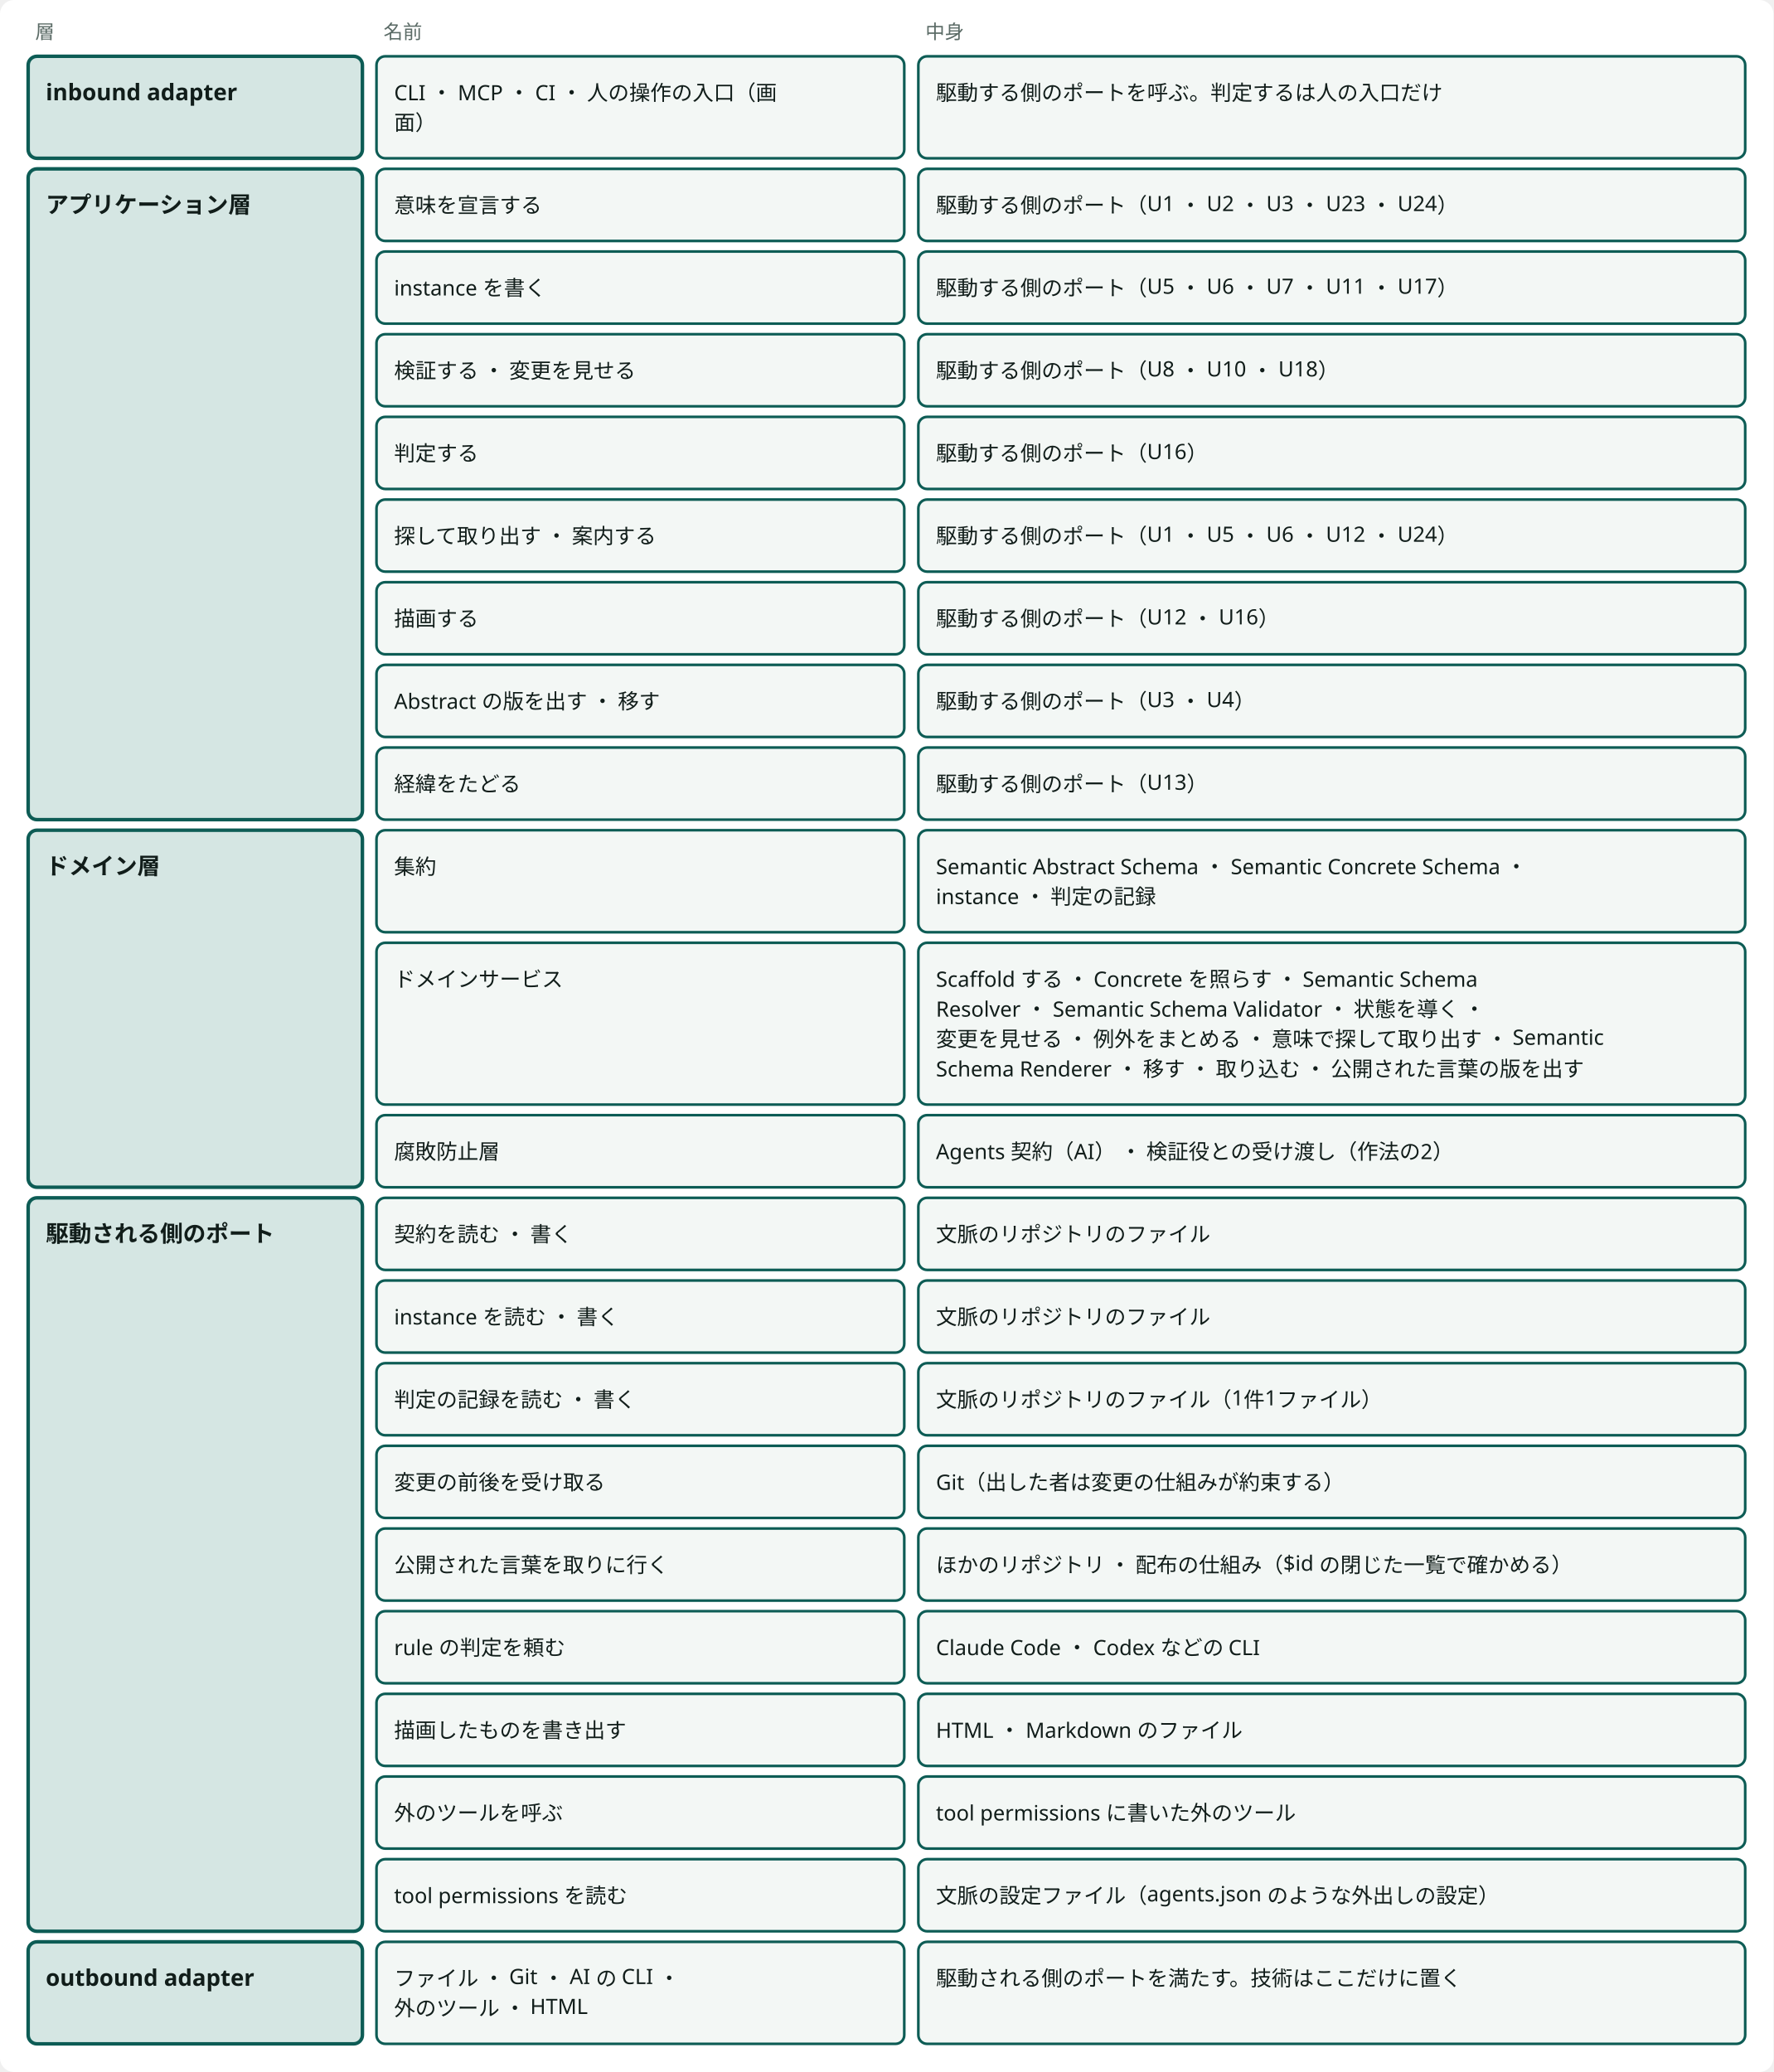
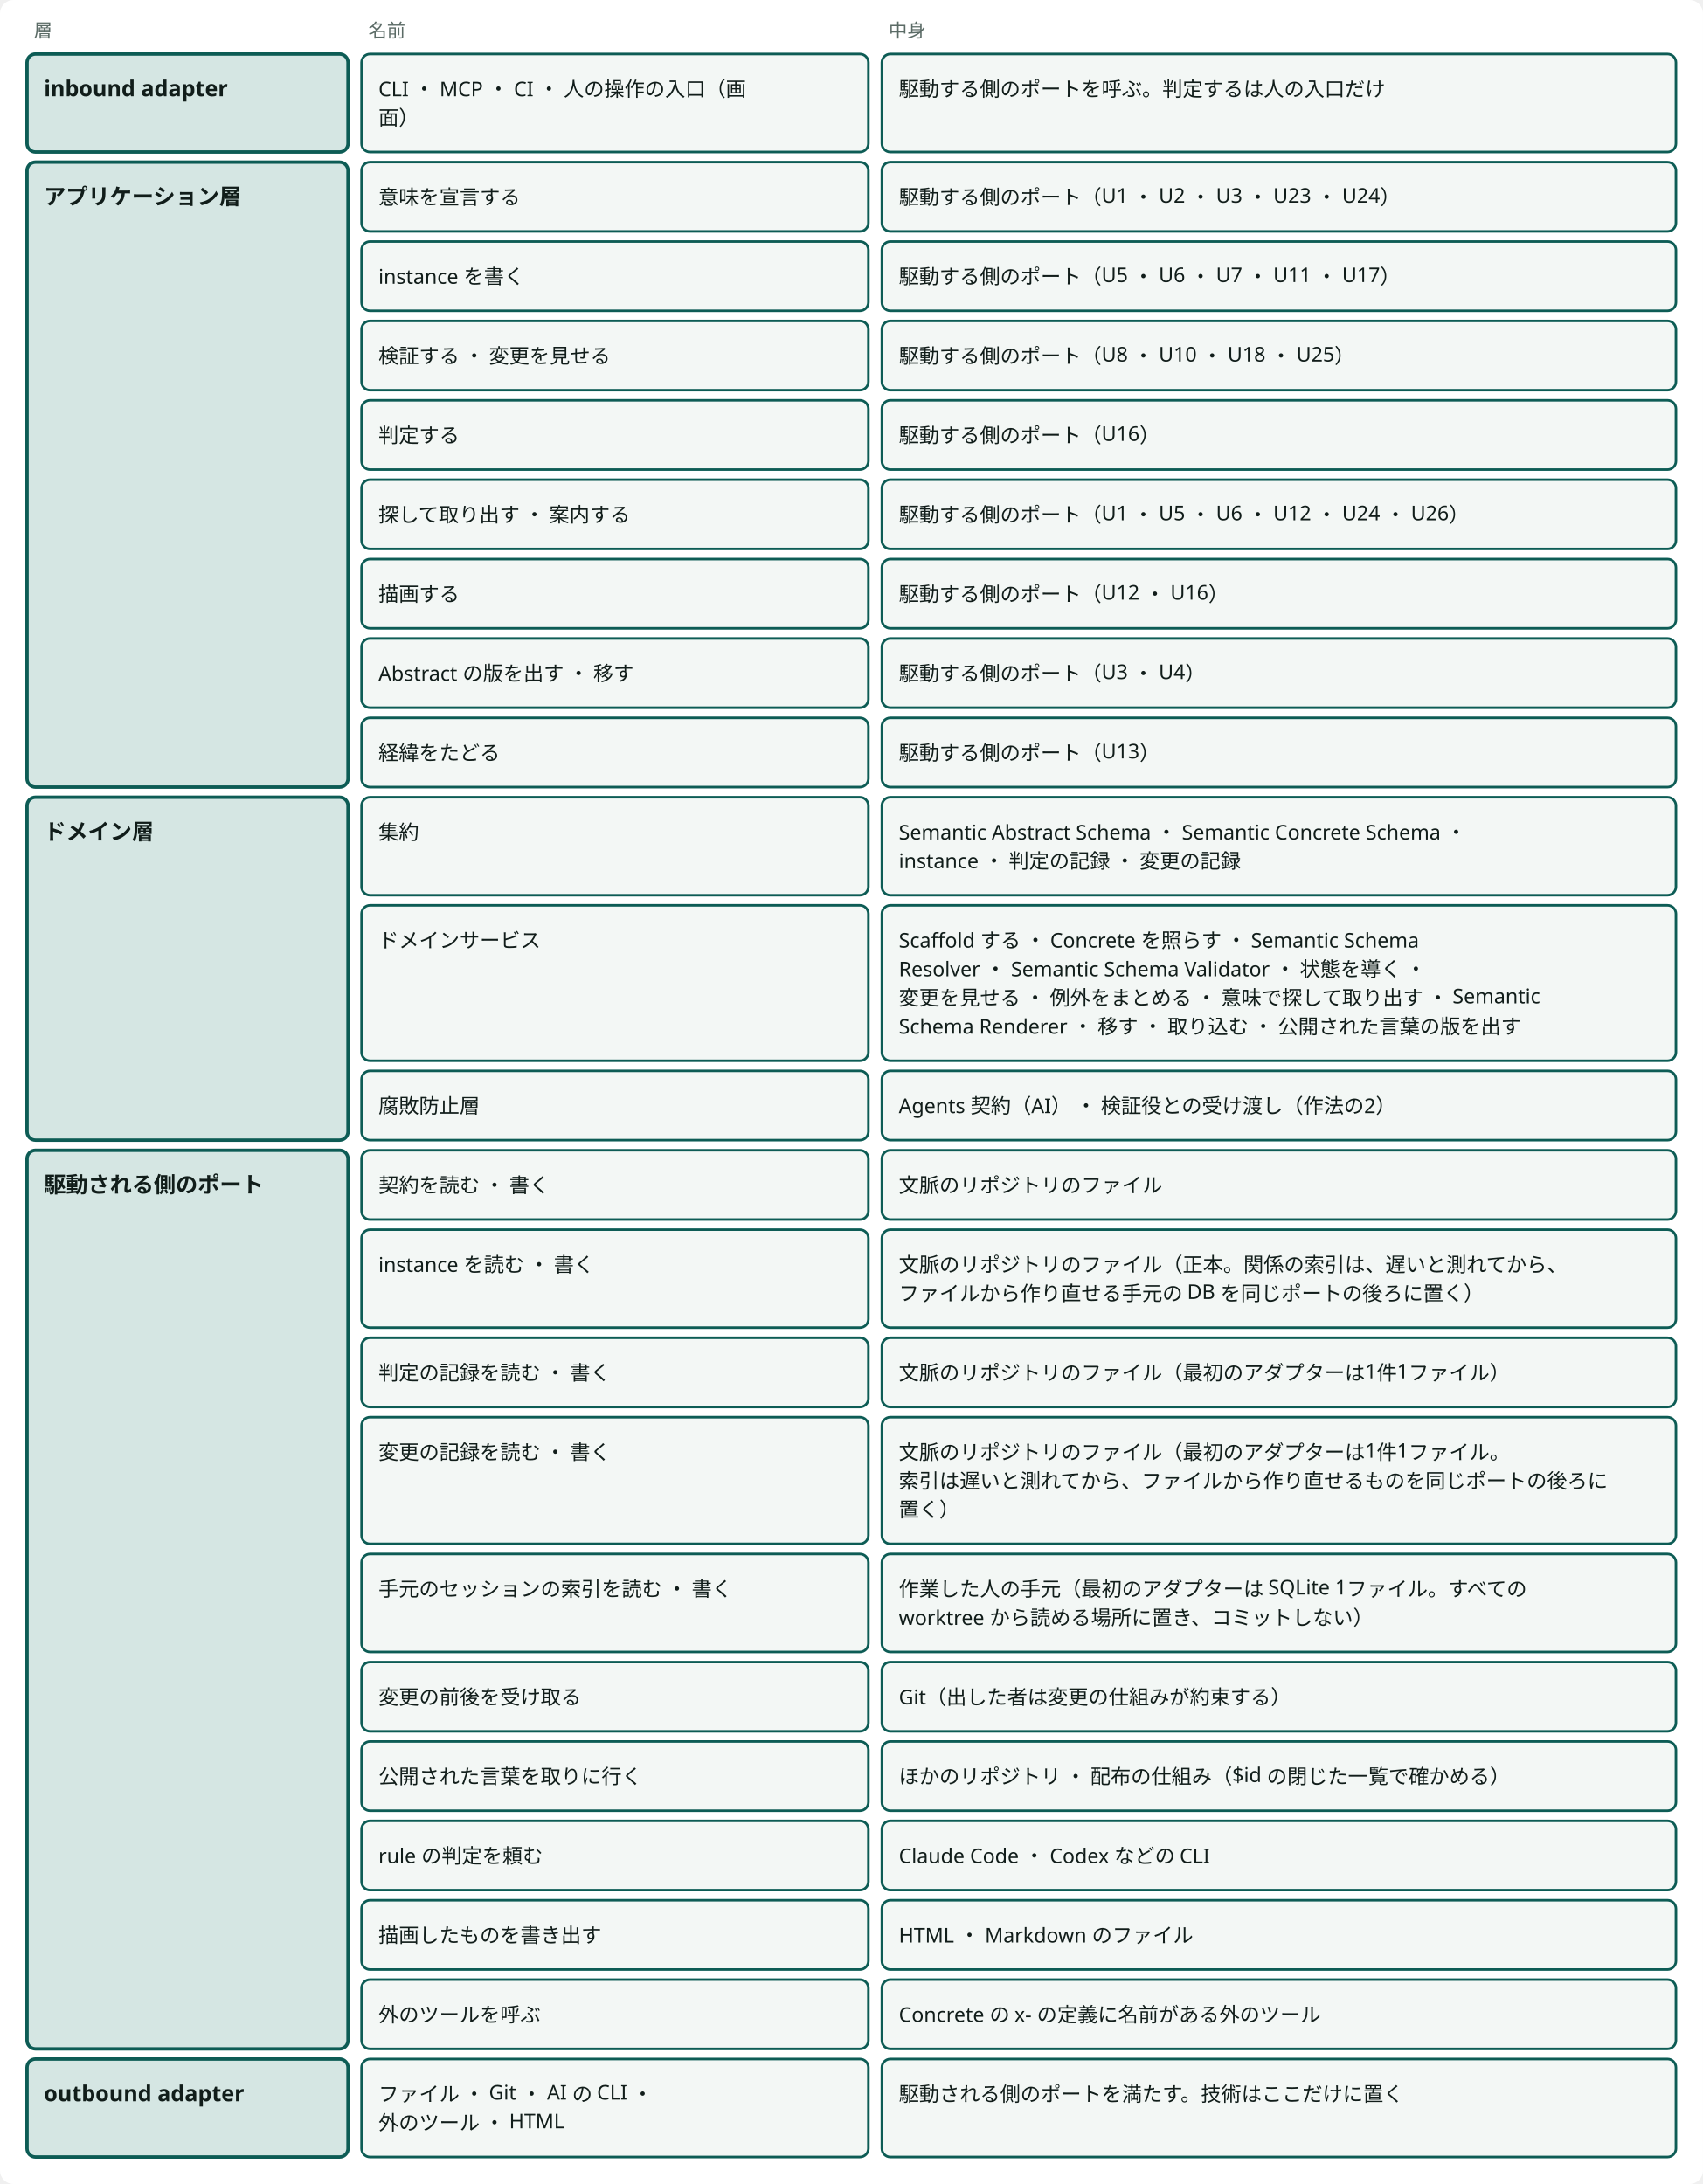
- <svg viewBox="0 0 1008 1178" style="min-width:900px" role="img" aria-label="エンジンの層：ポートとアダプター" class="dsvg">
+ <svg viewBox="0 0 1008 1293" style="min-width:900px" role="img" aria-label="エンジンの層：ポートとアダプター" class="dsvg">
  <style data-dsvg="dark">.dsvg .canvas{fill:var(--dsvg-area-fill,#FFFFFF)}.dsvg .note{fill:var(--dsvg-ink-soft,#5B6B66);font-size:11px}.dsvg .box.focus{fill:var(--dsvg-accent-bg,#D5E6E3);stroke:var(--dsvg-accent,#0D5C55)}.dsvg .title{fill:var(--dsvg-ink,#111D1A);font-size:13px;font-weight:700}.dsvg .box{fill:var(--dsvg-box-fill,#F3F7F5);stroke:var(--dsvg-accent,#0D5C55)}.dsvg .label{fill:var(--dsvg-ink,#111D1A);font-size:12px}@media (prefers-color-scheme:dark){:root:not([data-theme="light"]) .dsvg,.dsvg:root:not([data-theme="light"]){--dsvg-area-fill:#22302D;--dsvg-ink-soft:#9DADA8;--dsvg-accent-bg:#173330;--dsvg-accent:#6CC9B8;--dsvg-ink:#E6EEEB;--dsvg-box-fill:#16211E}}:root[data-theme="dark"] .dsvg{--dsvg-area-fill:#22302D;--dsvg-ink-soft:#9DADA8;--dsvg-accent-bg:#173330;--dsvg-accent:#6CC9B8;--dsvg-ink:#E6EEEB;--dsvg-box-fill:#16211E}</style>
-   <rect data-dsvg="canvas" class="canvas" x="0.0" y="0.0" width="1008.0" height="1178.0" fill="#FFFFFF" rx="8" />
+   <rect data-dsvg="canvas" class="canvas" x="0.0" y="0.0" width="1008.0" height="1293.0" fill="#FFFFFF" rx="8" />
  <text class="note" x="20" y="22" font-family="Noto Sans JP, Hiragino Kaku Gothic ProN, sans-serif" font-size="11" fill="#5B6B66">層</text>
  <text class="note" x="218" y="22" font-family="Noto Sans JP, Hiragino Kaku Gothic ProN, sans-serif" font-size="11" fill="#5B6B66">名前</text>
  <text class="note" x="526" y="22" font-family="Noto Sans JP, Hiragino Kaku Gothic ProN, sans-serif" font-size="11" fill="#5B6B66">中身</text>
  <rect class="box focus" x="16" y="32" width="190" height="58" fill="#D5E6E3" stroke="#0D5C55" stroke-width="2" rx="5" />
  <text class="title" x="26" y="57" font-family="Noto Sans JP, Hiragino Kaku Gothic ProN, sans-serif" font-size="13" font-weight="700" fill="#111D1A">inbound adapter</text>
  <rect class="box focus" x="16" y="96" width="190" height="370" fill="#D5E6E3" stroke="#0D5C55" stroke-width="2" rx="5" />
  <text class="title" x="26" y="121" font-family="Noto Sans JP, Hiragino Kaku Gothic ProN, sans-serif" font-size="13" font-weight="700" fill="#111D1A">アプリケーション層</text>
  <rect class="box focus" x="16" y="472" width="190" height="203" fill="#D5E6E3" stroke="#0D5C55" stroke-width="2" rx="5" />
  <text class="title" x="26" y="497" font-family="Noto Sans JP, Hiragino Kaku Gothic ProN, sans-serif" font-size="13" font-weight="700" fill="#111D1A">ドメイン層</text>
-   <rect class="box focus" x="16" y="681" width="190" height="417" fill="#D5E6E3" stroke="#0D5C55" stroke-width="2" rx="5" />
+   <rect class="box focus" x="16" y="681" width="190" height="532" fill="#D5E6E3" stroke="#0D5C55" stroke-width="2" rx="5" />
  <text class="title" x="26" y="706" font-family="Noto Sans JP, Hiragino Kaku Gothic ProN, sans-serif" font-size="13" font-weight="700" fill="#111D1A">駆動される側のポート</text>
-   <rect class="box focus" x="16" y="1104" width="190" height="58" fill="#D5E6E3" stroke="#0D5C55" stroke-width="2" rx="5" />
-   <text class="title" x="26" y="1129" font-family="Noto Sans JP, Hiragino Kaku Gothic ProN, sans-serif" font-size="13" font-weight="700" fill="#111D1A">outbound adapter</text>
+   <rect class="box focus" x="16" y="1219" width="190" height="58" fill="#D5E6E3" stroke="#0D5C55" stroke-width="2" rx="5" />
+   <text class="title" x="26" y="1244" font-family="Noto Sans JP, Hiragino Kaku Gothic ProN, sans-serif" font-size="13" font-weight="700" fill="#111D1A">outbound adapter</text>
  <rect class="box" x="214" y="32" width="300" height="58" fill="#F3F7F5" stroke="#0D5C55" stroke-width="1.5" rx="5" />
  <text class="label" x="224" y="57" font-family="Noto Sans JP, Hiragino Kaku Gothic ProN, sans-serif" font-size="12" fill="#111D1A">CLI ・ MCP ・ CI ・ 人の操作の入口（画</text>
  <text class="label" x="224" y="74" font-family="Noto Sans JP, Hiragino Kaku Gothic ProN, sans-serif" font-size="12" fill="#111D1A">面）</text>
  <rect class="box" x="522" y="32" width="470" height="58" fill="#F3F7F5" stroke="#0D5C55" stroke-width="1.5" rx="5" />
  <text class="label" x="532" y="57" font-family="Noto Sans JP, Hiragino Kaku Gothic ProN, sans-serif" font-size="12" fill="#111D1A">駆動する側のポートを呼ぶ。判定するは人の入口だけ</text>
  <rect class="box" x="214" y="96" width="300" height="41" fill="#F3F7F5" stroke="#0D5C55" stroke-width="1.5" rx="5" />
  <text class="label" x="224" y="121" font-family="Noto Sans JP, Hiragino Kaku Gothic ProN, sans-serif" font-size="12" fill="#111D1A">意味を宣言する</text>
  <rect class="box" x="522" y="96" width="470" height="41" fill="#F3F7F5" stroke="#0D5C55" stroke-width="1.5" rx="5" />
  <text class="label" x="532" y="121" font-family="Noto Sans JP, Hiragino Kaku Gothic ProN, sans-serif" font-size="12" fill="#111D1A">駆動する側のポート（U1 ・ U2 ・ U3 ・ U23 ・ U24）</text>
  <rect class="box" x="214" y="143" width="300" height="41" fill="#F3F7F5" stroke="#0D5C55" stroke-width="1.5" rx="5" />
  <text class="label" x="224" y="168" font-family="Noto Sans JP, Hiragino Kaku Gothic ProN, sans-serif" font-size="12" fill="#111D1A">instance を書く</text>
  <rect class="box" x="522" y="143" width="470" height="41" fill="#F3F7F5" stroke="#0D5C55" stroke-width="1.5" rx="5" />
  <text class="label" x="532" y="168" font-family="Noto Sans JP, Hiragino Kaku Gothic ProN, sans-serif" font-size="12" fill="#111D1A">駆動する側のポート（U5 ・ U6 ・ U7 ・ U11 ・ U17）</text>
  <rect class="box" x="214" y="190" width="300" height="41" fill="#F3F7F5" stroke="#0D5C55" stroke-width="1.5" rx="5" />
  <text class="label" x="224" y="215" font-family="Noto Sans JP, Hiragino Kaku Gothic ProN, sans-serif" font-size="12" fill="#111D1A">検証する ・ 変更を見せる</text>
  <rect class="box" x="522" y="190" width="470" height="41" fill="#F3F7F5" stroke="#0D5C55" stroke-width="1.5" rx="5" />
-   <text class="label" x="532" y="215" font-family="Noto Sans JP, Hiragino Kaku Gothic ProN, sans-serif" font-size="12" fill="#111D1A">駆動する側のポート（U8 ・ U10 ・ U18）</text>
+   <text class="label" x="532" y="215" font-family="Noto Sans JP, Hiragino Kaku Gothic ProN, sans-serif" font-size="12" fill="#111D1A">駆動する側のポート（U8 ・ U10 ・ U18 ・ U25）</text>
  <rect class="box" x="214" y="237" width="300" height="41" fill="#F3F7F5" stroke="#0D5C55" stroke-width="1.5" rx="5" />
  <text class="label" x="224" y="262" font-family="Noto Sans JP, Hiragino Kaku Gothic ProN, sans-serif" font-size="12" fill="#111D1A">判定する</text>
  <rect class="box" x="522" y="237" width="470" height="41" fill="#F3F7F5" stroke="#0D5C55" stroke-width="1.5" rx="5" />
  <text class="label" x="532" y="262" font-family="Noto Sans JP, Hiragino Kaku Gothic ProN, sans-serif" font-size="12" fill="#111D1A">駆動する側のポート（U16）</text>
  <rect class="box" x="214" y="284" width="300" height="41" fill="#F3F7F5" stroke="#0D5C55" stroke-width="1.5" rx="5" />
  <text class="label" x="224" y="309" font-family="Noto Sans JP, Hiragino Kaku Gothic ProN, sans-serif" font-size="12" fill="#111D1A">探して取り出す ・ 案内する</text>
  <rect class="box" x="522" y="284" width="470" height="41" fill="#F3F7F5" stroke="#0D5C55" stroke-width="1.5" rx="5" />
-   <text class="label" x="532" y="309" font-family="Noto Sans JP, Hiragino Kaku Gothic ProN, sans-serif" font-size="12" fill="#111D1A">駆動する側のポート（U1 ・ U5 ・ U6 ・ U12 ・ U24）</text>
+   <text class="label" x="532" y="309" font-family="Noto Sans JP, Hiragino Kaku Gothic ProN, sans-serif" font-size="12" fill="#111D1A">駆動する側のポート（U1 ・ U5 ・ U6 ・ U12 ・ U24 ・ U26）</text>
  <rect class="box" x="214" y="331" width="300" height="41" fill="#F3F7F5" stroke="#0D5C55" stroke-width="1.5" rx="5" />
  <text class="label" x="224" y="356" font-family="Noto Sans JP, Hiragino Kaku Gothic ProN, sans-serif" font-size="12" fill="#111D1A">描画する</text>
  <rect class="box" x="522" y="331" width="470" height="41" fill="#F3F7F5" stroke="#0D5C55" stroke-width="1.5" rx="5" />
  <text class="label" x="532" y="356" font-family="Noto Sans JP, Hiragino Kaku Gothic ProN, sans-serif" font-size="12" fill="#111D1A">駆動する側のポート（U12 ・ U16）</text>
  <rect class="box" x="214" y="378" width="300" height="41" fill="#F3F7F5" stroke="#0D5C55" stroke-width="1.5" rx="5" />
  <text class="label" x="224" y="403" font-family="Noto Sans JP, Hiragino Kaku Gothic ProN, sans-serif" font-size="12" fill="#111D1A">Abstract の版を出す ・ 移す</text>
  <rect class="box" x="522" y="378" width="470" height="41" fill="#F3F7F5" stroke="#0D5C55" stroke-width="1.5" rx="5" />
  <text class="label" x="532" y="403" font-family="Noto Sans JP, Hiragino Kaku Gothic ProN, sans-serif" font-size="12" fill="#111D1A">駆動する側のポート（U3 ・ U4）</text>
  <rect class="box" x="214" y="425" width="300" height="41" fill="#F3F7F5" stroke="#0D5C55" stroke-width="1.5" rx="5" />
  <text class="label" x="224" y="450" font-family="Noto Sans JP, Hiragino Kaku Gothic ProN, sans-serif" font-size="12" fill="#111D1A">経緯をたどる</text>
  <rect class="box" x="522" y="425" width="470" height="41" fill="#F3F7F5" stroke="#0D5C55" stroke-width="1.5" rx="5" />
  <text class="label" x="532" y="450" font-family="Noto Sans JP, Hiragino Kaku Gothic ProN, sans-serif" font-size="12" fill="#111D1A">駆動する側のポート（U13）</text>
  <rect class="box" x="214" y="472" width="300" height="58" fill="#F3F7F5" stroke="#0D5C55" stroke-width="1.5" rx="5" />
  <text class="label" x="224" y="497" font-family="Noto Sans JP, Hiragino Kaku Gothic ProN, sans-serif" font-size="12" fill="#111D1A">集約</text>
  <rect class="box" x="522" y="472" width="470" height="58" fill="#F3F7F5" stroke="#0D5C55" stroke-width="1.5" rx="5" />
  <text class="label" x="532" y="497" font-family="Noto Sans JP, Hiragino Kaku Gothic ProN, sans-serif" font-size="12" fill="#111D1A">Semantic Abstract Schema ・ Semantic Concrete Schema ・</text>
-   <text class="label" x="532" y="514" font-family="Noto Sans JP, Hiragino Kaku Gothic ProN, sans-serif" font-size="12" fill="#111D1A">instance ・ 判定の記録</text>
+   <text class="label" x="532" y="514" font-family="Noto Sans JP, Hiragino Kaku Gothic ProN, sans-serif" font-size="12" fill="#111D1A">instance ・ 判定の記録 ・ 変更の記録</text>
  <rect class="box" x="214" y="536" width="300" height="92" fill="#F3F7F5" stroke="#0D5C55" stroke-width="1.5" rx="5" />
  <text class="label" x="224" y="561" font-family="Noto Sans JP, Hiragino Kaku Gothic ProN, sans-serif" font-size="12" fill="#111D1A">ドメインサービス</text>
  <rect class="box" x="522" y="536" width="470" height="92" fill="#F3F7F5" stroke="#0D5C55" stroke-width="1.5" rx="5" />
  <text class="label" x="532" y="561" font-family="Noto Sans JP, Hiragino Kaku Gothic ProN, sans-serif" font-size="12" fill="#111D1A">Scaffold する ・ Concrete を照らす ・ Semantic Schema</text>
  <text class="label" x="532" y="578" font-family="Noto Sans JP, Hiragino Kaku Gothic ProN, sans-serif" font-size="12" fill="#111D1A">Resolver ・ Semantic Schema Validator ・ 状態を導く ・</text>
  <text class="label" x="532" y="595" font-family="Noto Sans JP, Hiragino Kaku Gothic ProN, sans-serif" font-size="12" fill="#111D1A">変更を見せる ・ 例外をまとめる ・ 意味で探して取り出す ・ Semantic</text>
  <text class="label" x="532" y="612" font-family="Noto Sans JP, Hiragino Kaku Gothic ProN, sans-serif" font-size="12" fill="#111D1A">Schema Renderer ・ 移す ・ 取り込む ・ 公開された言葉の版を出す</text>
  <rect class="box" x="214" y="634" width="300" height="41" fill="#F3F7F5" stroke="#0D5C55" stroke-width="1.5" rx="5" />
  <text class="label" x="224" y="659" font-family="Noto Sans JP, Hiragino Kaku Gothic ProN, sans-serif" font-size="12" fill="#111D1A">腐敗防止層</text>
  <rect class="box" x="522" y="634" width="470" height="41" fill="#F3F7F5" stroke="#0D5C55" stroke-width="1.5" rx="5" />
  <text class="label" x="532" y="659" font-family="Noto Sans JP, Hiragino Kaku Gothic ProN, sans-serif" font-size="12" fill="#111D1A">Agents 契約（AI） ・ 検証役との受け渡し（作法の2）</text>
  <rect class="box" x="214" y="681" width="300" height="41" fill="#F3F7F5" stroke="#0D5C55" stroke-width="1.5" rx="5" />
  <text class="label" x="224" y="706" font-family="Noto Sans JP, Hiragino Kaku Gothic ProN, sans-serif" font-size="12" fill="#111D1A">契約を読む ・ 書く</text>
  <rect class="box" x="522" y="681" width="470" height="41" fill="#F3F7F5" stroke="#0D5C55" stroke-width="1.5" rx="5" />
  <text class="label" x="532" y="706" font-family="Noto Sans JP, Hiragino Kaku Gothic ProN, sans-serif" font-size="12" fill="#111D1A">文脈のリポジトリのファイル</text>
-   <rect class="box" x="214" y="728" width="300" height="41" fill="#F3F7F5" stroke="#0D5C55" stroke-width="1.5" rx="5" />
+   <rect class="box" x="214" y="728" width="300" height="58" fill="#F3F7F5" stroke="#0D5C55" stroke-width="1.5" rx="5" />
  <text class="label" x="224" y="753" font-family="Noto Sans JP, Hiragino Kaku Gothic ProN, sans-serif" font-size="12" fill="#111D1A">instance を読む ・ 書く</text>
-   <rect class="box" x="522" y="728" width="470" height="41" fill="#F3F7F5" stroke="#0D5C55" stroke-width="1.5" rx="5" />
-   <text class="label" x="532" y="753" font-family="Noto Sans JP, Hiragino Kaku Gothic ProN, sans-serif" font-size="12" fill="#111D1A">文脈のリポジトリのファイル</text>
-   <rect class="box" x="214" y="775" width="300" height="41" fill="#F3F7F5" stroke="#0D5C55" stroke-width="1.5" rx="5" />
-   <text class="label" x="224" y="800" font-family="Noto Sans JP, Hiragino Kaku Gothic ProN, sans-serif" font-size="12" fill="#111D1A">判定の記録を読む ・ 書く</text>
-   <rect class="box" x="522" y="775" width="470" height="41" fill="#F3F7F5" stroke="#0D5C55" stroke-width="1.5" rx="5" />
-   <text class="label" x="532" y="800" font-family="Noto Sans JP, Hiragino Kaku Gothic ProN, sans-serif" font-size="12" fill="#111D1A">文脈のリポジトリのファイル（1件1ファイル）</text>
-   <rect class="box" x="214" y="822" width="300" height="41" fill="#F3F7F5" stroke="#0D5C55" stroke-width="1.5" rx="5" />
-   <text class="label" x="224" y="847" font-family="Noto Sans JP, Hiragino Kaku Gothic ProN, sans-serif" font-size="12" fill="#111D1A">変更の前後を受け取る</text>
-   <rect class="box" x="522" y="822" width="470" height="41" fill="#F3F7F5" stroke="#0D5C55" stroke-width="1.5" rx="5" />
-   <text class="label" x="532" y="847" font-family="Noto Sans JP, Hiragino Kaku Gothic ProN, sans-serif" font-size="12" fill="#111D1A">Git（出した者は変更の仕組みが約束する）</text>
-   <rect class="box" x="214" y="869" width="300" height="41" fill="#F3F7F5" stroke="#0D5C55" stroke-width="1.5" rx="5" />
-   <text class="label" x="224" y="894" font-family="Noto Sans JP, Hiragino Kaku Gothic ProN, sans-serif" font-size="12" fill="#111D1A">公開された言葉を取りに行く</text>
-   <rect class="box" x="522" y="869" width="470" height="41" fill="#F3F7F5" stroke="#0D5C55" stroke-width="1.5" rx="5" />
-   <text class="label" x="532" y="894" font-family="Noto Sans JP, Hiragino Kaku Gothic ProN, sans-serif" font-size="12" fill="#111D1A">ほかのリポジトリ ・ 配布の仕組み（$id の閉じた一覧で確かめる）</text>
-   <rect class="box" x="214" y="916" width="300" height="41" fill="#F3F7F5" stroke="#0D5C55" stroke-width="1.5" rx="5" />
-   <text class="label" x="224" y="941" font-family="Noto Sans JP, Hiragino Kaku Gothic ProN, sans-serif" font-size="12" fill="#111D1A">rule の判定を頼む</text>
-   <rect class="box" x="522" y="916" width="470" height="41" fill="#F3F7F5" stroke="#0D5C55" stroke-width="1.5" rx="5" />
-   <text class="label" x="532" y="941" font-family="Noto Sans JP, Hiragino Kaku Gothic ProN, sans-serif" font-size="12" fill="#111D1A">Claude Code ・ Codex などの CLI</text>
-   <rect class="box" x="214" y="963" width="300" height="41" fill="#F3F7F5" stroke="#0D5C55" stroke-width="1.5" rx="5" />
-   <text class="label" x="224" y="988" font-family="Noto Sans JP, Hiragino Kaku Gothic ProN, sans-serif" font-size="12" fill="#111D1A">描画したものを書き出す</text>
-   <rect class="box" x="522" y="963" width="470" height="41" fill="#F3F7F5" stroke="#0D5C55" stroke-width="1.5" rx="5" />
-   <text class="label" x="532" y="988" font-family="Noto Sans JP, Hiragino Kaku Gothic ProN, sans-serif" font-size="12" fill="#111D1A">HTML ・ Markdown のファイル</text>
-   <rect class="box" x="214" y="1010" width="300" height="41" fill="#F3F7F5" stroke="#0D5C55" stroke-width="1.5" rx="5" />
-   <text class="label" x="224" y="1035" font-family="Noto Sans JP, Hiragino Kaku Gothic ProN, sans-serif" font-size="12" fill="#111D1A">外のツールを呼ぶ</text>
-   <rect class="box" x="522" y="1010" width="470" height="41" fill="#F3F7F5" stroke="#0D5C55" stroke-width="1.5" rx="5" />
-   <text class="label" x="532" y="1035" font-family="Noto Sans JP, Hiragino Kaku Gothic ProN, sans-serif" font-size="12" fill="#111D1A">tool permissions に書いた外のツール</text>
-   <rect class="box" x="214" y="1057" width="300" height="41" fill="#F3F7F5" stroke="#0D5C55" stroke-width="1.5" rx="5" />
-   <text class="label" x="224" y="1082" font-family="Noto Sans JP, Hiragino Kaku Gothic ProN, sans-serif" font-size="12" fill="#111D1A">tool permissions を読む</text>
-   <rect class="box" x="522" y="1057" width="470" height="41" fill="#F3F7F5" stroke="#0D5C55" stroke-width="1.5" rx="5" />
-   <text class="label" x="532" y="1082" font-family="Noto Sans JP, Hiragino Kaku Gothic ProN, sans-serif" font-size="12" fill="#111D1A">文脈の設定ファイル（agents.json のような外出しの設定）</text>
-   <rect class="box" x="214" y="1104" width="300" height="58" fill="#F3F7F5" stroke="#0D5C55" stroke-width="1.5" rx="5" />
-   <text class="label" x="224" y="1129" font-family="Noto Sans JP, Hiragino Kaku Gothic ProN, sans-serif" font-size="12" fill="#111D1A">ファイル ・ Git ・ AI の CLI ・</text>
-   <text class="label" x="224" y="1146" font-family="Noto Sans JP, Hiragino Kaku Gothic ProN, sans-serif" font-size="12" fill="#111D1A">外のツール ・ HTML</text>
-   <rect class="box" x="522" y="1104" width="470" height="58" fill="#F3F7F5" stroke="#0D5C55" stroke-width="1.5" rx="5" />
-   <text class="label" x="532" y="1129" font-family="Noto Sans JP, Hiragino Kaku Gothic ProN, sans-serif" font-size="12" fill="#111D1A">駆動される側のポートを満たす。技術はここだけに置く</text>
+   <rect class="box" x="522" y="728" width="470" height="58" fill="#F3F7F5" stroke="#0D5C55" stroke-width="1.5" rx="5" />
+   <text class="label" x="532" y="753" font-family="Noto Sans JP, Hiragino Kaku Gothic ProN, sans-serif" font-size="12" fill="#111D1A">文脈のリポジトリのファイル（正本。関係の索引は、遅いと測れてから、</text>
+   <text class="label" x="532" y="770" font-family="Noto Sans JP, Hiragino Kaku Gothic ProN, sans-serif" font-size="12" fill="#111D1A">ファイルから作り直せる手元の DB を同じポートの後ろに置く）</text>
+   <rect class="box" x="214" y="792" width="300" height="41" fill="#F3F7F5" stroke="#0D5C55" stroke-width="1.5" rx="5" />
+   <text class="label" x="224" y="817" font-family="Noto Sans JP, Hiragino Kaku Gothic ProN, sans-serif" font-size="12" fill="#111D1A">判定の記録を読む ・ 書く</text>
+   <rect class="box" x="522" y="792" width="470" height="41" fill="#F3F7F5" stroke="#0D5C55" stroke-width="1.5" rx="5" />
+   <text class="label" x="532" y="817" font-family="Noto Sans JP, Hiragino Kaku Gothic ProN, sans-serif" font-size="12" fill="#111D1A">文脈のリポジトリのファイル（最初のアダプターは1件1ファイル）</text>
+   <rect class="box" x="214" y="839" width="300" height="75" fill="#F3F7F5" stroke="#0D5C55" stroke-width="1.5" rx="5" />
+   <text class="label" x="224" y="864" font-family="Noto Sans JP, Hiragino Kaku Gothic ProN, sans-serif" font-size="12" fill="#111D1A">変更の記録を読む ・ 書く</text>
+   <rect class="box" x="522" y="839" width="470" height="75" fill="#F3F7F5" stroke="#0D5C55" stroke-width="1.5" rx="5" />
+   <text class="label" x="532" y="864" font-family="Noto Sans JP, Hiragino Kaku Gothic ProN, sans-serif" font-size="12" fill="#111D1A">文脈のリポジトリのファイル（最初のアダプターは1件1ファイル。</text>
+   <text class="label" x="532" y="881" font-family="Noto Sans JP, Hiragino Kaku Gothic ProN, sans-serif" font-size="12" fill="#111D1A">索引は遅いと測れてから、ファイルから作り直せるものを同じポートの後ろに</text>
+   <text class="label" x="532" y="898" font-family="Noto Sans JP, Hiragino Kaku Gothic ProN, sans-serif" font-size="12" fill="#111D1A">置く）</text>
+   <rect class="box" x="214" y="920" width="300" height="58" fill="#F3F7F5" stroke="#0D5C55" stroke-width="1.5" rx="5" />
+   <text class="label" x="224" y="945" font-family="Noto Sans JP, Hiragino Kaku Gothic ProN, sans-serif" font-size="12" fill="#111D1A">手元のセッションの索引を読む ・ 書く</text>
+   <rect class="box" x="522" y="920" width="470" height="58" fill="#F3F7F5" stroke="#0D5C55" stroke-width="1.5" rx="5" />
+   <text class="label" x="532" y="945" font-family="Noto Sans JP, Hiragino Kaku Gothic ProN, sans-serif" font-size="12" fill="#111D1A">作業した人の手元（最初のアダプターは SQLite 1ファイル。すべての</text>
+   <text class="label" x="532" y="962" font-family="Noto Sans JP, Hiragino Kaku Gothic ProN, sans-serif" font-size="12" fill="#111D1A">worktree から読める場所に置き、コミットしない）</text>
+   <rect class="box" x="214" y="984" width="300" height="41" fill="#F3F7F5" stroke="#0D5C55" stroke-width="1.5" rx="5" />
+   <text class="label" x="224" y="1009" font-family="Noto Sans JP, Hiragino Kaku Gothic ProN, sans-serif" font-size="12" fill="#111D1A">変更の前後を受け取る</text>
+   <rect class="box" x="522" y="984" width="470" height="41" fill="#F3F7F5" stroke="#0D5C55" stroke-width="1.5" rx="5" />
+   <text class="label" x="532" y="1009" font-family="Noto Sans JP, Hiragino Kaku Gothic ProN, sans-serif" font-size="12" fill="#111D1A">Git（出した者は変更の仕組みが約束する）</text>
+   <rect class="box" x="214" y="1031" width="300" height="41" fill="#F3F7F5" stroke="#0D5C55" stroke-width="1.5" rx="5" />
+   <text class="label" x="224" y="1056" font-family="Noto Sans JP, Hiragino Kaku Gothic ProN, sans-serif" font-size="12" fill="#111D1A">公開された言葉を取りに行く</text>
+   <rect class="box" x="522" y="1031" width="470" height="41" fill="#F3F7F5" stroke="#0D5C55" stroke-width="1.5" rx="5" />
+   <text class="label" x="532" y="1056" font-family="Noto Sans JP, Hiragino Kaku Gothic ProN, sans-serif" font-size="12" fill="#111D1A">ほかのリポジトリ ・ 配布の仕組み（$id の閉じた一覧で確かめる）</text>
+   <rect class="box" x="214" y="1078" width="300" height="41" fill="#F3F7F5" stroke="#0D5C55" stroke-width="1.5" rx="5" />
+   <text class="label" x="224" y="1103" font-family="Noto Sans JP, Hiragino Kaku Gothic ProN, sans-serif" font-size="12" fill="#111D1A">rule の判定を頼む</text>
+   <rect class="box" x="522" y="1078" width="470" height="41" fill="#F3F7F5" stroke="#0D5C55" stroke-width="1.5" rx="5" />
+   <text class="label" x="532" y="1103" font-family="Noto Sans JP, Hiragino Kaku Gothic ProN, sans-serif" font-size="12" fill="#111D1A">Claude Code ・ Codex などの CLI</text>
+   <rect class="box" x="214" y="1125" width="300" height="41" fill="#F3F7F5" stroke="#0D5C55" stroke-width="1.5" rx="5" />
+   <text class="label" x="224" y="1150" font-family="Noto Sans JP, Hiragino Kaku Gothic ProN, sans-serif" font-size="12" fill="#111D1A">描画したものを書き出す</text>
+   <rect class="box" x="522" y="1125" width="470" height="41" fill="#F3F7F5" stroke="#0D5C55" stroke-width="1.5" rx="5" />
+   <text class="label" x="532" y="1150" font-family="Noto Sans JP, Hiragino Kaku Gothic ProN, sans-serif" font-size="12" fill="#111D1A">HTML ・ Markdown のファイル</text>
+   <rect class="box" x="214" y="1172" width="300" height="41" fill="#F3F7F5" stroke="#0D5C55" stroke-width="1.5" rx="5" />
+   <text class="label" x="224" y="1197" font-family="Noto Sans JP, Hiragino Kaku Gothic ProN, sans-serif" font-size="12" fill="#111D1A">外のツールを呼ぶ</text>
+   <rect class="box" x="522" y="1172" width="470" height="41" fill="#F3F7F5" stroke="#0D5C55" stroke-width="1.5" rx="5" />
+   <text class="label" x="532" y="1197" font-family="Noto Sans JP, Hiragino Kaku Gothic ProN, sans-serif" font-size="12" fill="#111D1A">Concrete の x- の定義に名前がある外のツール</text>
+   <rect class="box" x="214" y="1219" width="300" height="58" fill="#F3F7F5" stroke="#0D5C55" stroke-width="1.5" rx="5" />
+   <text class="label" x="224" y="1244" font-family="Noto Sans JP, Hiragino Kaku Gothic ProN, sans-serif" font-size="12" fill="#111D1A">ファイル ・ Git ・ AI の CLI ・</text>
+   <text class="label" x="224" y="1261" font-family="Noto Sans JP, Hiragino Kaku Gothic ProN, sans-serif" font-size="12" fill="#111D1A">外のツール ・ HTML</text>
+   <rect class="box" x="522" y="1219" width="470" height="58" fill="#F3F7F5" stroke="#0D5C55" stroke-width="1.5" rx="5" />
+   <text class="label" x="532" y="1244" font-family="Noto Sans JP, Hiragino Kaku Gothic ProN, sans-serif" font-size="12" fill="#111D1A">駆動される側のポートを満たす。技術はここだけに置く</text>
</svg>
